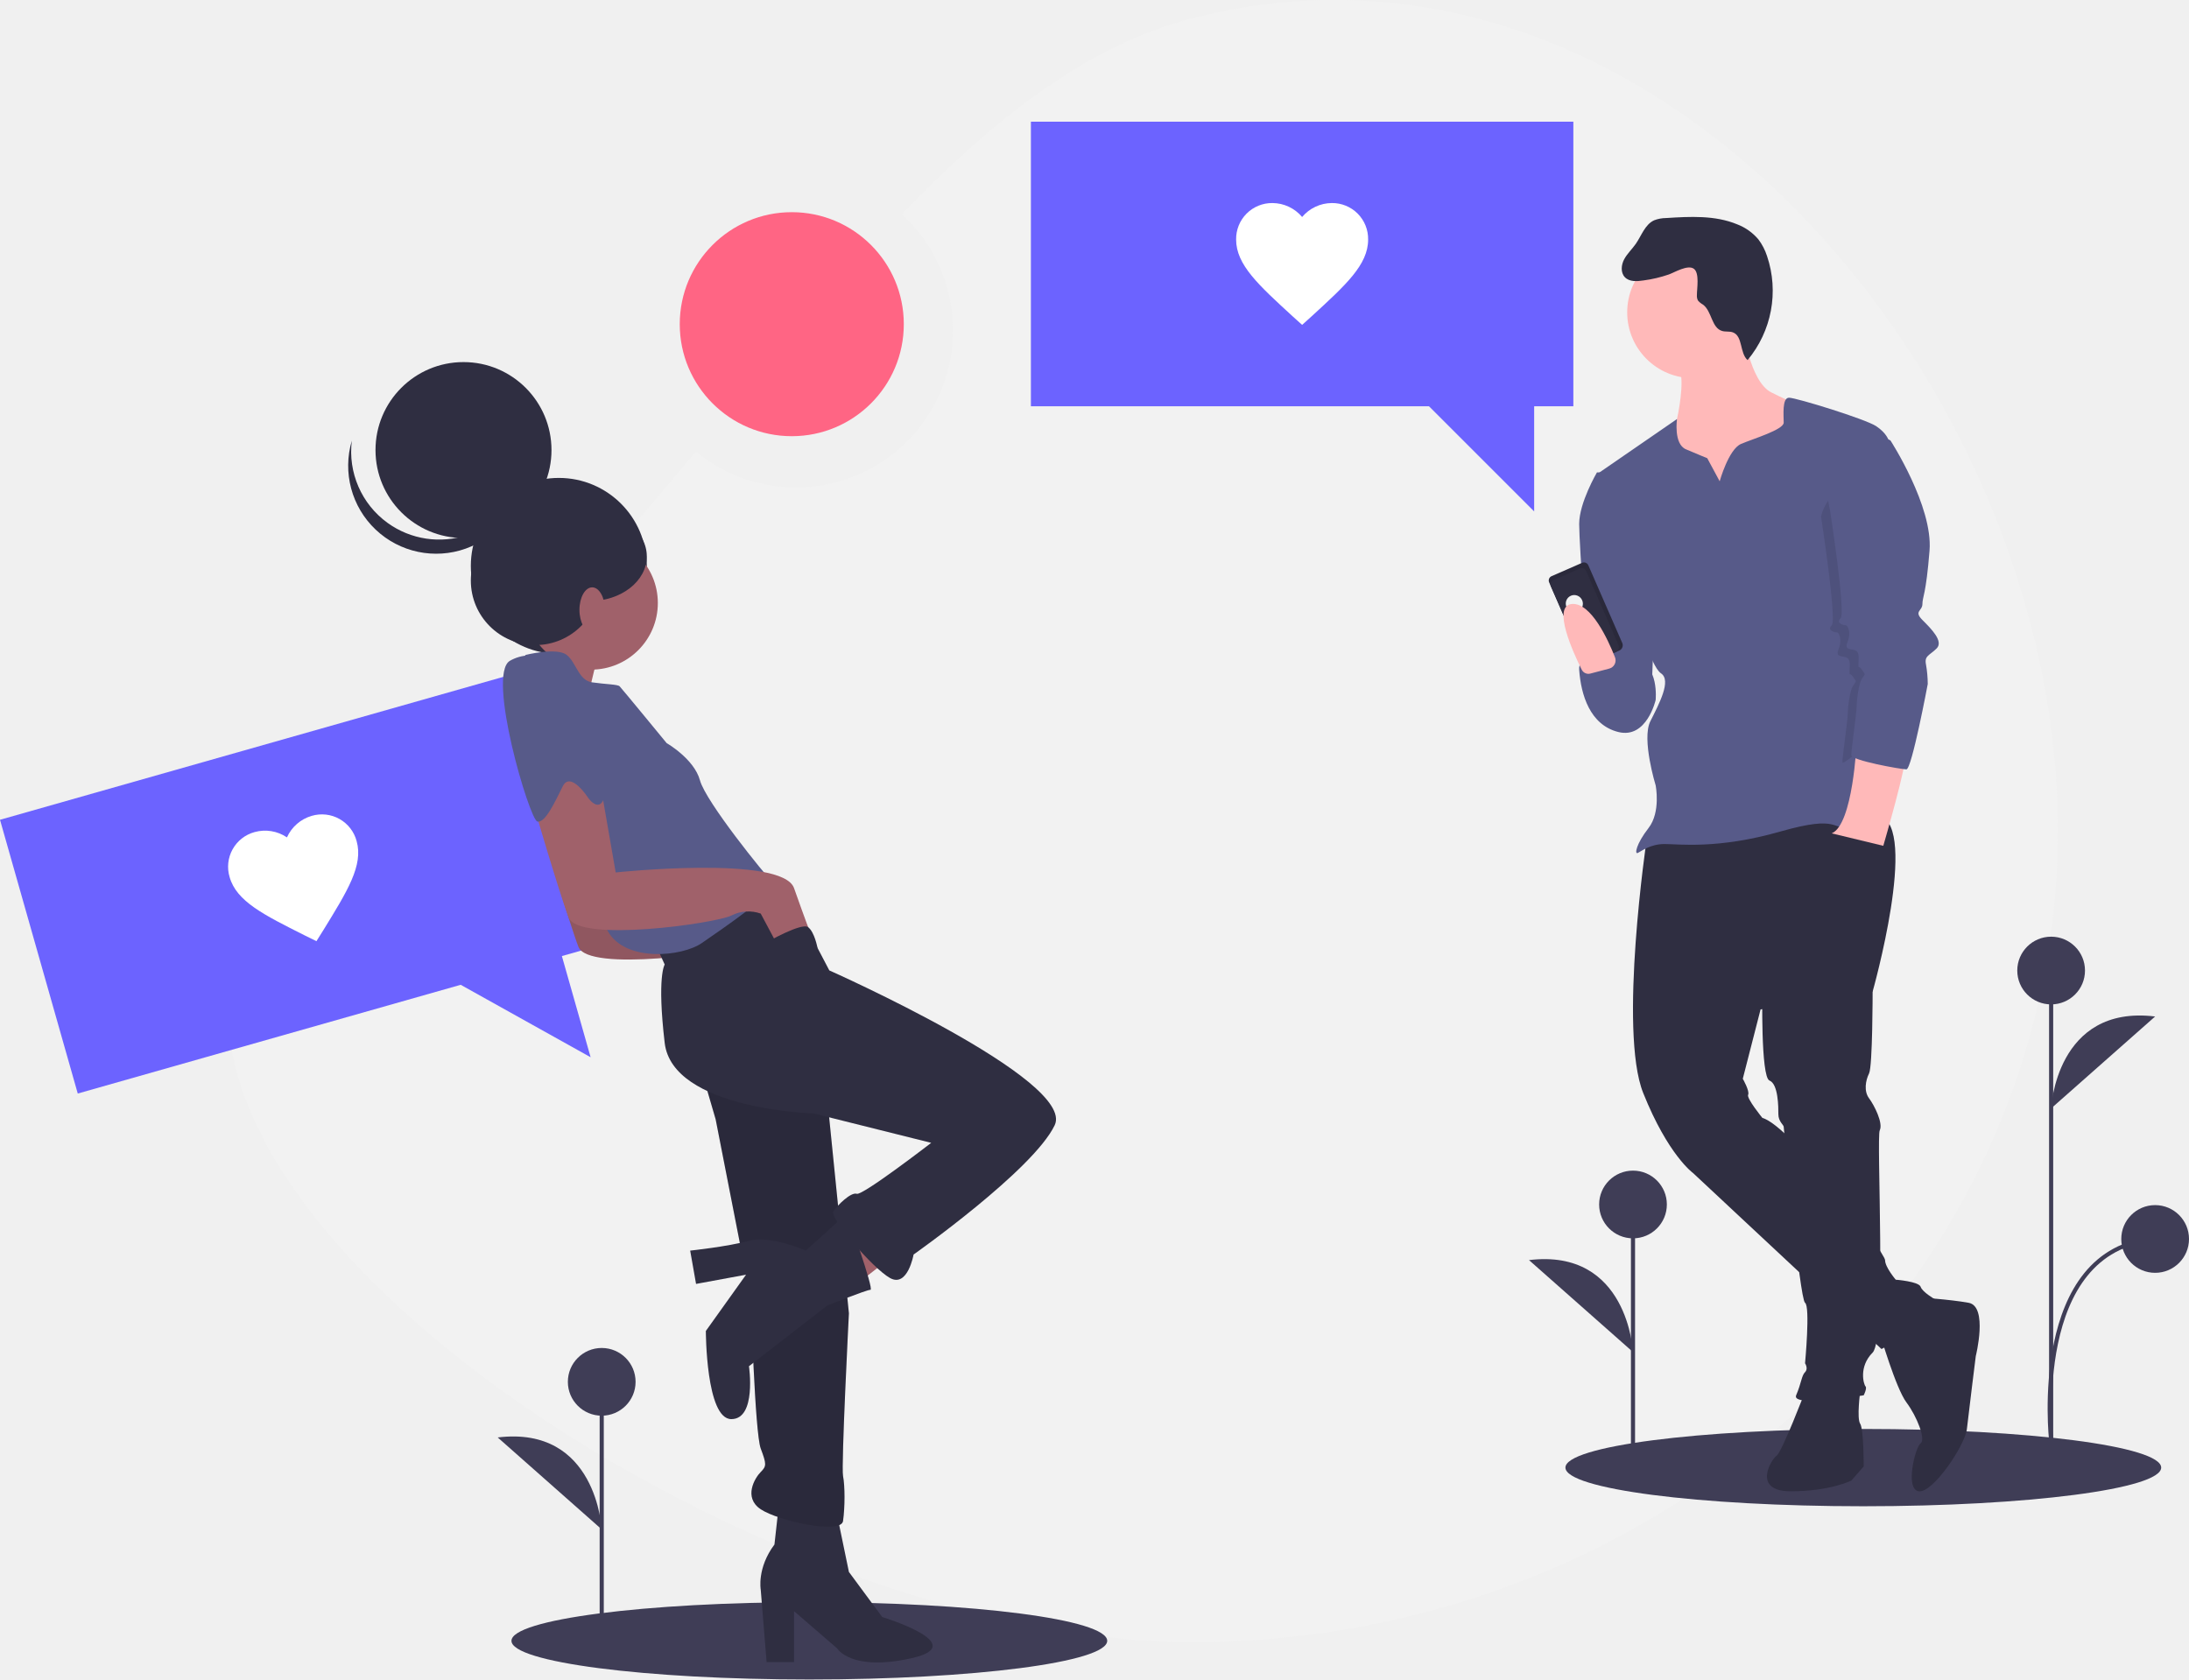
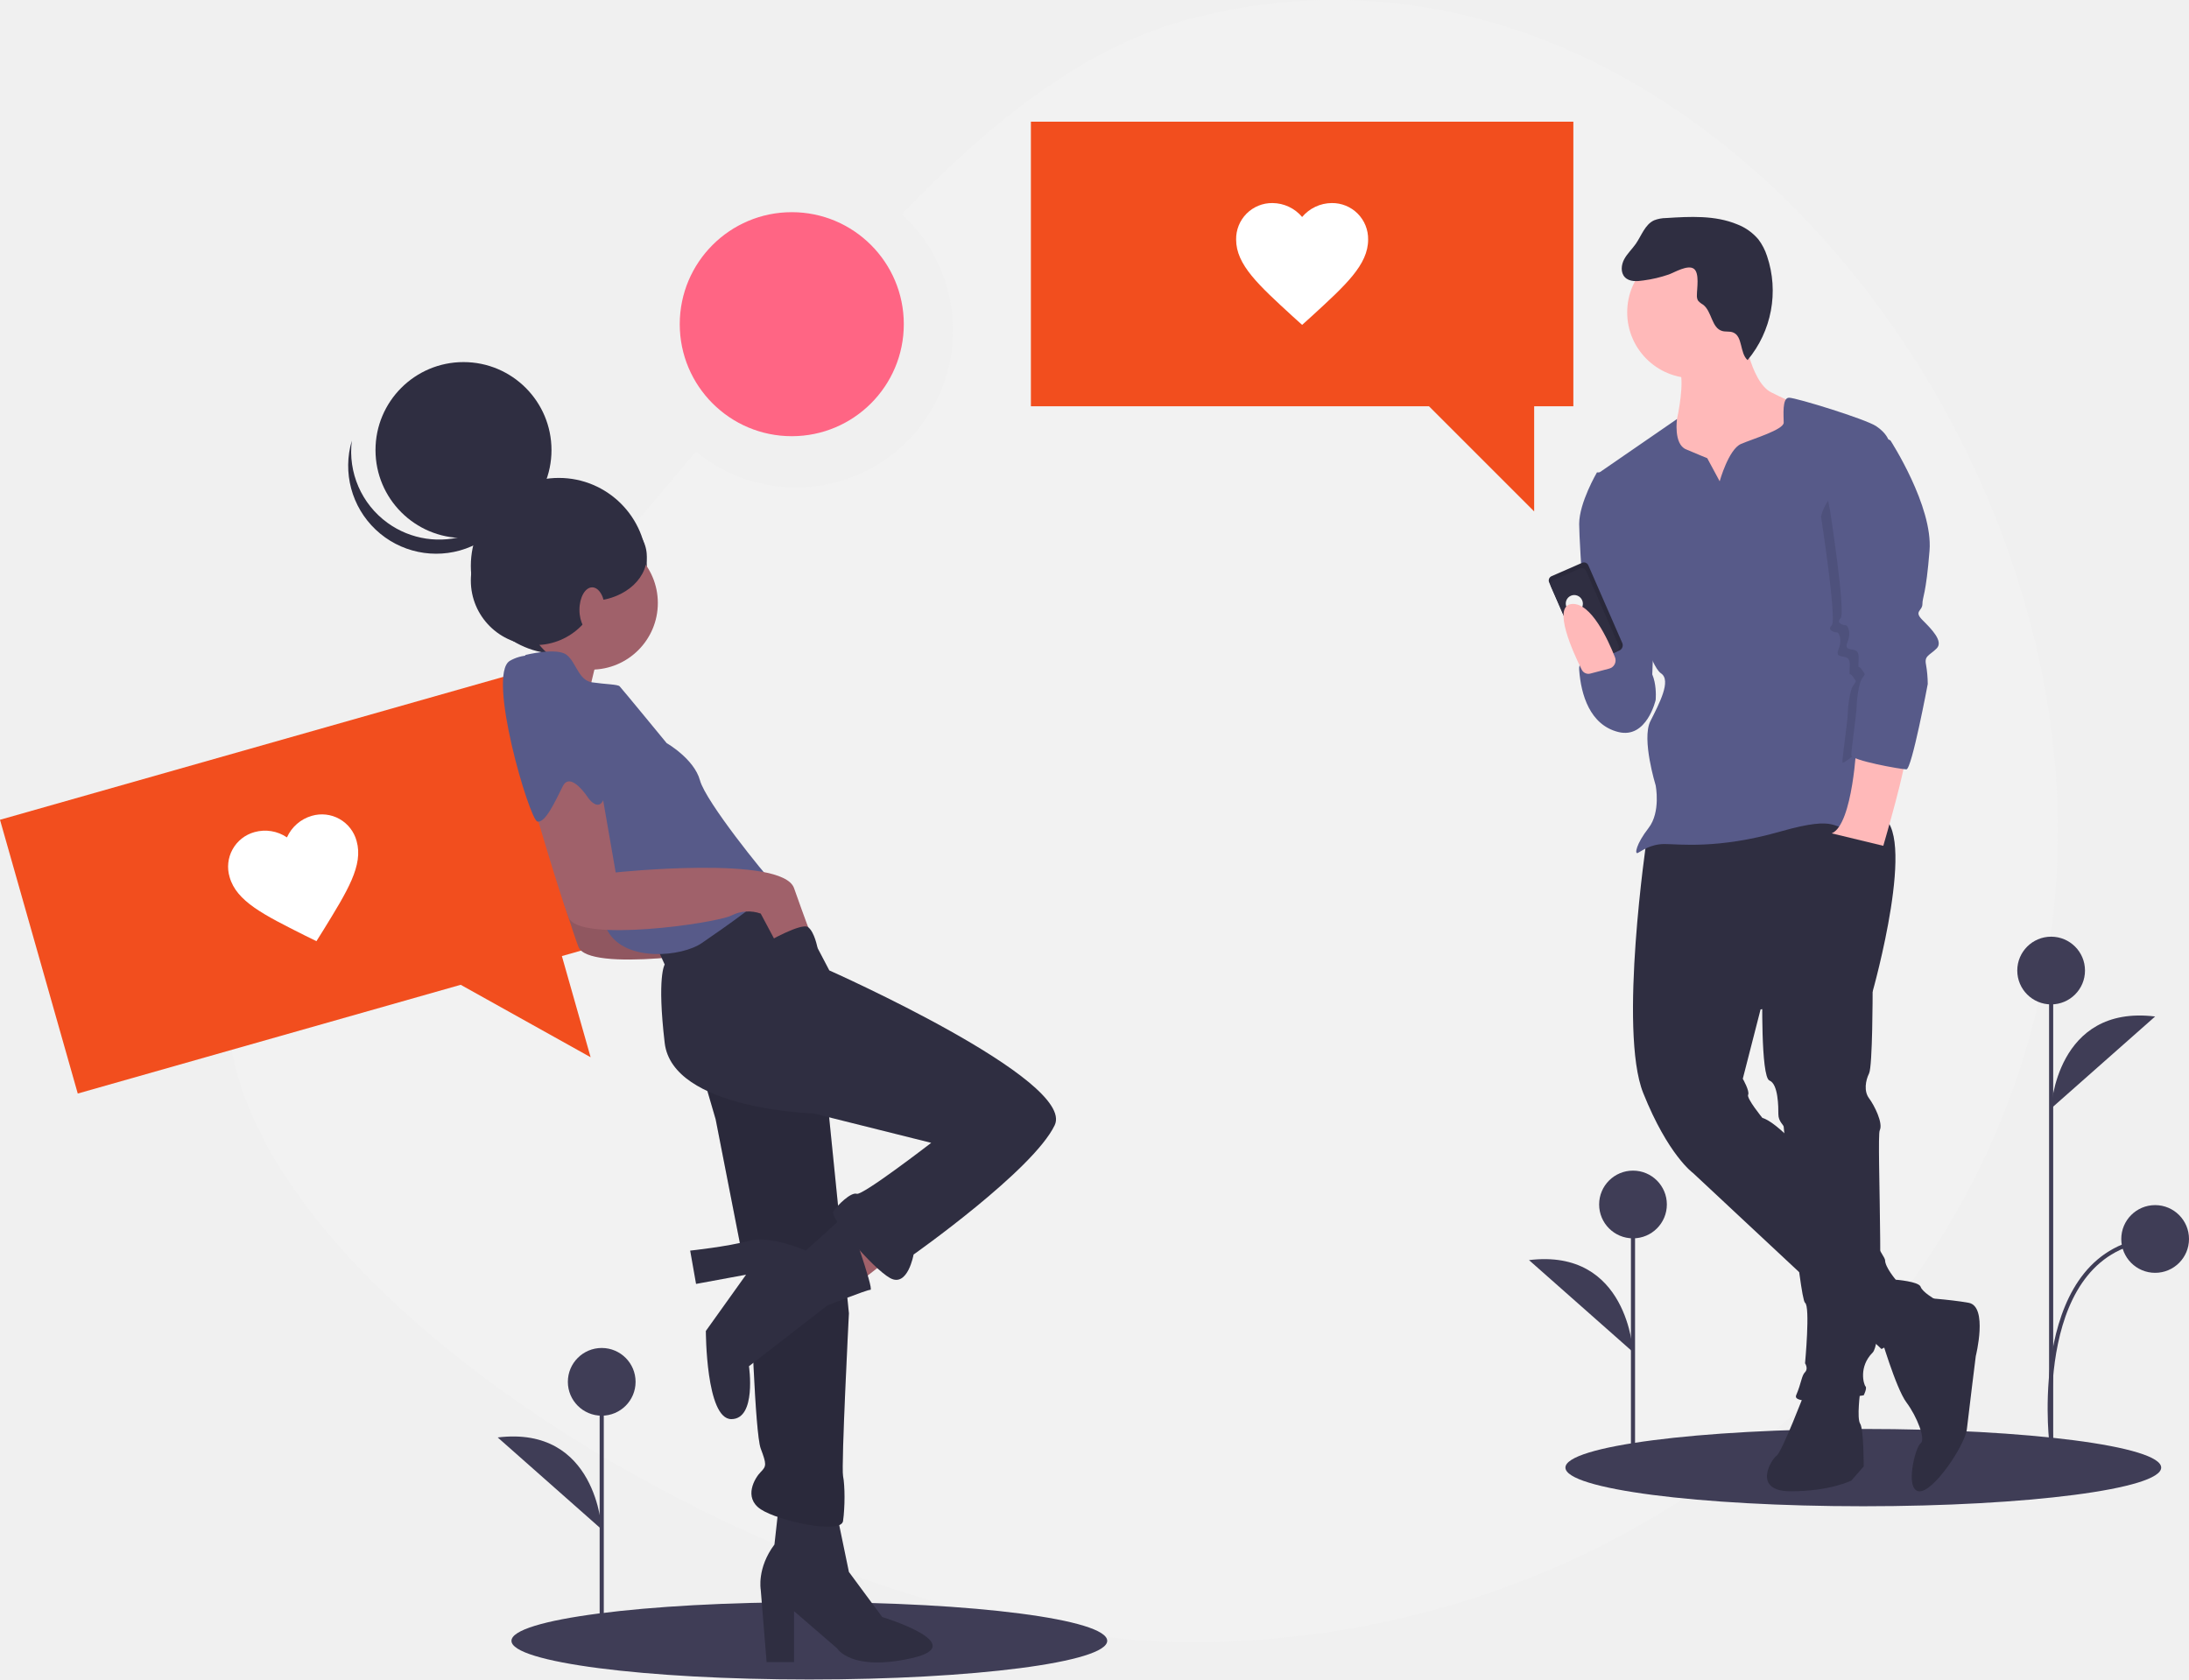
<svg xmlns="http://www.w3.org/2000/svg" data-name="Layer 1" width="1061.301" height="814.4" viewBox="0 0 1061.301 814.4">
  <path d="M647.082,51.779c-50.937,13.232-95.866,48.56-140.524,94.905a76.201,76.201,0,0,1-99.835,115.087c-52.456,62.664-109.734,128.911-179.641,183.663-177.995,139.408,188.04,393.655,420,393.655s420-176.246,420-393.655S870.614-6.29,647.082,51.779Z" transform="translate(-69.34951 -42.79983)" fill="#f2f2f2" />
  <circle cx="383.88" cy="157.201" r="54.315" fill="#ff6584" />
  <ellipse cx="903.394" cy="711.659" rx="144.421" ry="18.742" fill="#3f3d56" />
  <ellipse cx="392.394" cy="795.659" rx="144.421" ry="18.742" fill="#3f3d56" />
  <path d="M980.71,689.204s7.76,26.73,12.934,33.628,9.485,18.107,6.898,19.832-7.76,22.419-.862,23.281,22.419-22.419,23.281-30.179,4.311-35.353,4.311-35.353,6.036-24.143-3.449-25.868-24.143-2.587-24.143-2.587Z" transform="translate(-69.34951 -42.79983)" fill="#2f2e41" />
  <path d="M944.495,717.658s-11.209,29.317-13.796,31.041-12.072,17.245,6.898,17.245,29.317-5.174,29.317-5.174l6.036-6.898s0-18.107-1.725-20.694,0-15.521,0-15.521Z" transform="translate(-69.34951 -42.79983)" fill="#2f2e41" />
  <path d="M867.754,449.496s-13.796,93.124-1.725,123.303,24.143,38.802,24.143,38.802l91.399,85.364s28.455-14.658,25.868-24.143c0,0-6.036-3.449-6.898-6.036s-12.072-3.449-12.072-3.449-5.174-6.036-5.174-9.485-44.837-64.669-59.496-68.981c0,0-7.76-9.485-6.898-11.209s-2.587-7.76-2.587-7.76l8.623-33.628,54.322-8.623s22.419-79.328,3.449-85.364S867.754,449.496,867.754,449.496Z" transform="translate(-69.34951 -42.79983)" fill="#2f2e41" />
  <path d="M975.537,509.854l1.725,13.796s0,36.215-1.725,39.664-2.587,8.623,0,12.072,6.898,12.072,5.174,15.521,3.449,100.884-3.449,107.782-4.311,15.521-3.449,16.383-.862,4.311-.862,4.311-35.353,6.036-32.766,0,2.587-9.485,4.311-11.209,0-4.311,0-4.311,2.587-27.592,0-29.317-10.347-84.501-10.347-85.364-2.587-2.587-2.587-6.036,0-14.658-4.311-16.383-3.449-43.975-3.449-43.975Z" transform="translate(-69.34951 -42.79983)" fill="#2f2e41" />
  <path d="M914.316,202.027s3.449,25.868,13.796,31.041,17.245,7.76,17.245,7.76L936.735,271.008l-3.449,25.868H893.622l-21.556-17.245,6.898-28.455,3.449-5.174s4.311-18.97.862-25.006S914.316,202.027,914.316,202.027Z" transform="translate(-69.34951 -42.79983)" fill="#ffb9b9" />
  <path d="M897.071,264.972l6.036,11.209s4.311-15.521,10.347-18.107,20.694-6.898,20.694-10.347-.862-12.072,2.587-12.072,37.077,10.347,42.251,13.796,6.036,6.898,6.036,6.898l-9.485,99.16s13.796,46.562,9.485,64.669-7.76,20.694-18.107,23.281-4.311-6.036-34.49,2.587-49.149,6.036-56.047,6.036-11.209,3.449-12.934,4.311-.862-4.311,5.174-12.072,3.449-20.694,3.449-20.694-6.898-22.419-2.587-31.041,10.347-19.832,5.174-23.281-12.072-29.317-12.072-29.317l-18.97-67.256,38.802-26.73s-1.725,12.072,4.311,14.658S897.071,264.972,897.071,264.972Z" transform="translate(-69.34951 -42.79983)" fill="#575a89" />
  <path d="M848.784,271.87h-5.174s-8.623,14.658-8.623,25.006,4.311,68.981,4.311,68.981l25.006,25.868,6.036-19.832,1.725-43.975Z" transform="translate(-69.34951 -42.79983)" fill="#575a89" />
  <path d="M862.581,363.27s-28.455-7.76-27.592,4.311,5.174,26.73,18.97,30.179,18.107-15.521,18.107-15.521S873.79,364.994,862.581,363.27Z" transform="translate(-69.34951 -42.79983)" fill="#575a89" />
  <path d="M969.501,402.934s-1.725,39.664-12.072,43.975l25.006,6.036s12.072-41.388,10.347-43.113S969.501,402.934,969.501,402.934Z" transform="translate(-69.34951 -42.79983)" fill="#ffb9b9" />
  <path d="M830.173,317.032h16.159a2.276,2.276,0,0,1,2.276,2.276v41.124a2.78,2.78,0,0,1-2.78,2.78H830.677a2.78,2.78,0,0,1-2.78-2.78V319.308A2.276,2.276,0,0,1,830.173,317.032Z" transform="translate(-135.4085 321.2085) rotate(-23.59797)" fill="#2f2e41" />
  <path d="M830.173,317.032h16.159a2.276,2.276,0,0,1,2.276,2.276v41.124a2.78,2.78,0,0,1-2.78,2.78H830.677a2.78,2.78,0,0,1-2.78-2.78V319.308A2.276,2.276,0,0,1,830.173,317.032Z" transform="translate(-135.4085 321.2085) rotate(-23.59797)" opacity="0.1" />
  <path d="M830.68,319.458h14.088a2.276,2.276,0,0,1,2.276,2.276V360.758a2.78,2.78,0,0,1-2.78,2.78H831.183a2.78,2.78,0,0,1-2.78-2.78V321.733a2.276,2.276,0,0,1,2.276-2.276Z" transform="translate(-136.0036 321.1119) rotate(-23.59797)" fill="#2f2e41" />
  <ellipse cx="832.638" cy="335.528" rx="4.142" ry="4.198" transform="translate(-134.0392 318.5766) rotate(-23.59795)" fill="#f2f2f2" />
  <path d="M975.968,267.99l5.605-8.191s20.694,31.904,18.97,53.46-3.449,22.419-3.449,25.868-4.311,3.449,0,7.76,10.347,10.347,6.898,13.796-6.036,3.449-5.174,7.76a57.012,57.012,0,0,1,.862,9.485s-7.329,14.227-9.916,14.227-27.161,22.85-27.161,20.263,2.587-20.694,2.587-23.281.862-11.209,2.587-13.796,1.725-1.725,0-4.311-1.725,0-1.725-2.587.862-6.036-1.725-6.898-5.174,0-3.449-4.311,0-7.76-.862-7.76-5.174-.862-2.587-3.449-5.174-52.598-5.174-52.598S953.549,280.924,975.968,267.99Z" transform="translate(-69.34951 -42.79983)" opacity="0.1" />
  <path d="M971.225,249.452l14.658,6.898s20.694,31.904,18.97,53.46-3.449,22.419-3.449,25.868-4.311,3.449,0,7.76,10.347,10.347,6.898,13.796-6.036,3.449-5.174,7.76a57.012,57.012,0,0,1,.862,9.485s-7.76,41.388-10.347,41.388-26.73-4.311-26.73-6.898,2.587-20.694,2.587-23.281.862-11.209,2.587-13.796,1.725-1.725,0-4.311-1.725,0-1.725-2.587.862-6.036-1.725-6.898-5.174,0-3.449-4.311,0-7.76-.862-7.76-5.174-.862-2.587-3.449-5.174-52.598-5.174-52.598S948.806,262.385,971.225,249.452Z" transform="translate(-69.34951 -42.79983)" fill="#575a89" />
  <path d="M840.386,369.428a3.614,3.614,0,0,1-4.157-1.876c-3.962-7.923-14.698-31.16-4.69-31.875,9.233-.659,17.457,17.344,20.814,25.848a4.108,4.108,0,0,1-2.776,5.484Z" transform="translate(-69.34951 -42.79983)" fill="#ffb9b9" />
  <circle cx="820.823" cy="151.467" r="31.904" fill="#ffb9b9" />
  <path d="M878.45,175.893a62.852,62.852,0,0,1-12.265,2.895c-3.142.49-6.819.741-9.027-1.547-2.167-2.246-1.817-5.992-.338-8.74s3.846-4.903,5.623-7.469c2.794-4.036,4.443-9.386,8.91-11.419a16.39,16.39,0,0,1,5.799-1.083c11.593-.739,23.66-1.405,34.396,3.031a25.316,25.316,0,0,1,10.382,7.387,27.568,27.568,0,0,1,4.15,8.047,52.513,52.513,0,0,1-9.448,50.425c-3.913-3.525-2.211-11.671-7.162-13.467-1.624-.589-3.46-.179-5.124-.646-5.229-1.466-4.966-9.547-9.319-12.793a8.313,8.313,0,0,1-2.479-2.037,5.066,5.066,0,0,1-.482-2.569c-.032-3.027,1.39-10.716-1.497-12.791C887.628,171.004,881.274,174.873,878.45,175.893Z" transform="translate(-69.34951 -42.79983)" fill="#2f2e41" />
-   <polygon points="499.815 59 762.815 59 762.815 197 743.815 197 743.815 248 692.815 197 499.815 197 499.815 59" fill="#6c63ff" />
+   <polygon points="499.815 59 762.815 59 762.815 197 743.815 197 743.815 248 692.815 197 499.815 197 499.815 59" fill="#F24E1E" />
  <path d="M700.665,200.338l-4.641-4.186c-16.48-15.13-27.359-24.951-27.359-37.184a17.403,17.403,0,0,1,17.6-17.707,18.93,18.93,0,0,1,14.4,6.761,18.93,18.93,0,0,1,14.4-6.761,17.403,17.403,0,0,1,17.6,17.707c0,12.233-10.88,22.054-27.359,37.184Z" transform="translate(-69.34951 -42.79983)" fill="#fff" />
-   <polygon points="0 397.522 252.994 325.668 290.697 458.418 272.42 463.609 286.354 512.669 223.36 477.543 37.703 530.272 0 397.522" fill="#6c63ff" />
+   <polygon points="0 397.522 252.994 325.668 290.697 458.418 272.42 463.609 286.354 512.669 223.36 477.543 37.703 530.272 0 397.522" fill="#F24E1E" />
  <path d="M222.768,499.185l-5.608-2.759C197.174,486.373,184.025,479.899,180.683,468.131a17.403,17.403,0,0,1,12.093-21.842A18.93,18.93,0,0,1,208.475,448.859a18.93,18.93,0,0,1,12.005-10.438,17.403,17.403,0,0,1,21.768,12.225c3.342,11.768-4.441,24.187-16.16,43.244Z" transform="translate(-69.34951 -42.79983)" fill="#fff" />
  <path d="M359.786,359.913s-8.551,25.654-3.801,31.355-28.505-17.103-28.505-17.103l18.053-20.904Z" transform="translate(-69.34951 -42.79983)" fill="#a0616a" />
  <circle cx="270.935" cy="274.411" r="42.661" fill="#2f2e41" />
  <polygon points="436.761 605.963 414.908 623.066 402.556 603.113 424.409 587.91 436.761 605.963" fill="#a0616a" />
  <path d="M475.231,777.51l5.701,27.555,16.153,21.854s43.708,13.302,14.252,19.953-36.106-4.751-36.106-4.751l-20.904-18.053v24.704H441.025l-2.85-35.156s-1.9-10.452,6.651-21.854l1.9-17.103Z" transform="translate(-69.34951 -42.79983)" fill="#2f2e41" />
  <path d="M365.012,436.402,372.613,480.109s80.764-8.551,86.465,7.601,7.601,20.904,7.601,20.904l-16.153,5.701-7.601-14.252a18.047,18.047,0,0,0-14.252.95c-7.601,3.801-74.113,13.302-78.864.95s-18.053-57.96-18.053-57.96l19.953-16.153Z" transform="translate(-69.34951 -42.79983)" fill="#a0616a" />
  <path d="M365.012,436.402,372.613,480.109s80.764-8.551,86.465,7.601,7.601,20.904,7.601,20.904l-16.153,5.701-7.601-14.252a18.047,18.047,0,0,0-14.252.95c-7.601,3.801-74.113,13.302-78.864.95s-18.053-57.96-18.053-57.96l19.953-16.153Z" transform="translate(-69.34951 -42.79983)" opacity="0.1" />
  <path d="M409.669,562.773l6.651,22.804,17.103,87.415s1.9,64.611,4.751,72.212,2.85,8.551,0,11.402-8.551,12.352,0,18.053,38.957,12.352,39.907,5.701.95-17.103,0-21.854,2.85-78.864,2.85-78.864l-11.402-113.069L430.573,548.521Z" transform="translate(-69.34951 -42.79983)" fill="#2f2e41" />
  <path d="M409.669,562.773l6.651,22.804,17.103,87.415s1.9,64.611,4.751,72.212,2.85,8.551,0,11.402-8.551,12.352,0,18.053,38.957,12.352,39.907,5.701.95-17.103,0-21.854,2.85-78.864,2.85-78.864l-11.402-113.069L430.573,548.521Z" transform="translate(-69.34951 -42.79983)" opacity="0.1" />
  <path d="M450.526,473.458,471.43,513.365s119.721,53.209,109.269,75.063S512.287,651.138,512.287,651.138s-2.85,16.153-11.402,11.402S471.43,633.085,473.33,630.235s8.551-9.502,11.402-8.551,36.106-24.704,36.106-24.704l-57.01-14.252s-68.412-1.9-72.212-34.206,0-38.007,0-38.007l-4.751-10.452,38.957-23.754Z" transform="translate(-69.34951 -42.79983)" fill="#2f2e41" />
  <path d="M479.981,631.185,460.028,649.238s-17.103-7.601-27.555-4.751-28.505,4.751-28.505,4.751l2.85,16.153,24.242-4.473-19.491,27.276s0,42.757,12.352,42.757,8.551-25.654,8.551-25.654l38.007-29.455s19.003-7.601,20.904-7.601S479.981,631.185,479.981,631.185Z" transform="translate(-69.34951 -42.79983)" fill="#2f2e41" />
  <circle cx="286.636" cy="292.409" r="32.306" fill="#a0616a" />
  <path d="M324.155,360.388s15.203-3.801,19.953,0,5.701,12.352,12.352,13.302,12.352.95,13.302,1.9,22.804,27.555,22.804,27.555,13.302,7.601,16.153,18.053,31.355,45.608,35.156,49.408-24.704,22.804-34.206,29.455-37.056,9.502-45.608-5.701S308.952,380.342,324.155,360.388Z" transform="translate(-69.34951 -42.79983)" fill="#575a89" />
  <path d="M360.261,422.149l7.601,43.708s80.764-8.551,86.465,7.601,7.601,20.904,7.601,20.904l-16.153,5.701L438.174,485.81a18.047,18.047,0,0,0-14.252.95c-7.601,3.801-74.113,13.302-78.864.95s-18.053-57.96-18.053-57.96l19.953-16.153Z" transform="translate(-69.34951 -42.79983)" fill="#a0616a" />
  <path d="M342.103,364.386s22.908,48.261,21.008,61.564-8.551,3.801-8.551,3.801-8.551-13.302-12.352-5.701-8.551,18.053-12.352,17.103-24.704-71.262-13.302-77.913S342.103,364.386,342.103,364.386Z" transform="translate(-69.34951 -42.79983)" fill="#575a89" />
  <circle cx="224.719" cy="218.242" r="42.661" fill="#2f2e41" />
  <path d="M257.272,296.367A42.663,42.663,0,0,0,323.151,273.967a42.663,42.663,0,1,1-83.219-17.495A42.647,42.647,0,0,0,257.272,296.367Z" transform="translate(-69.34951 -42.79983)" fill="#2f2e41" />
  <circle cx="259.559" cy="281.521" r="31.284" fill="#2f2e41" />
  <ellipse cx="285.866" cy="269.79" rx="27.729" ry="21.686" fill="#2f2e41" />
  <ellipse cx="287.111" cy="295.735" rx="6.176" ry="10.927" fill="#a0616a" />
  <path d="M441.238,499.647s16.82-9.65,19.943-7.231,4.51,9.992,4.51,9.992l-19.44,7.63-5.701-10.452Z" transform="translate(-69.34951 -42.79983)" fill="#2f2e41" />
  <line x1="291.733" y1="786.16" x2="291.733" y2="670.067" fill="#3f3d56" stroke="#3f3d56" stroke-miterlimit="10" stroke-width="2" />
  <circle cx="291.733" cy="670.067" r="16.417" fill="#3f3d56" />
  <path d="M361.082,784.418s-2.345-50.443-50.424-44.58" transform="translate(-69.34951 -42.79983)" fill="#3f3d56" />
  <line x1="791.733" y1="700.16" x2="791.733" y2="584.067" fill="#3f3d56" stroke="#3f3d56" stroke-miterlimit="10" stroke-width="2" />
  <circle cx="791.733" cy="584.067" r="16.417" fill="#3f3d56" />
  <path d="M861.082,698.418s-2.345-50.443-50.424-44.58" transform="translate(-69.34951 -42.79983)" fill="#3f3d56" />
  <line x1="994.459" y1="702.815" x2="994.459" y2="470.628" fill="#3f3d56" stroke="#3f3d56" stroke-miterlimit="10" stroke-width="2" />
  <circle cx="994.459" cy="470.628" r="16.417" fill="#3f3d56" />
  <path d="M1063.809,580.288s2.345-50.443,50.424-44.58" transform="translate(-69.34951 -42.79983)" fill="#3f3d56" />
  <path d="M1063.809,741.102s-10.554-92.818,50.424-97.509" transform="translate(-69.34951 -42.79983)" fill="none" stroke="#3f3d56" stroke-miterlimit="10" stroke-width="2" />
  <circle cx="1044.884" cy="600.793" r="16.417" fill="#3f3d56" />
</svg>
